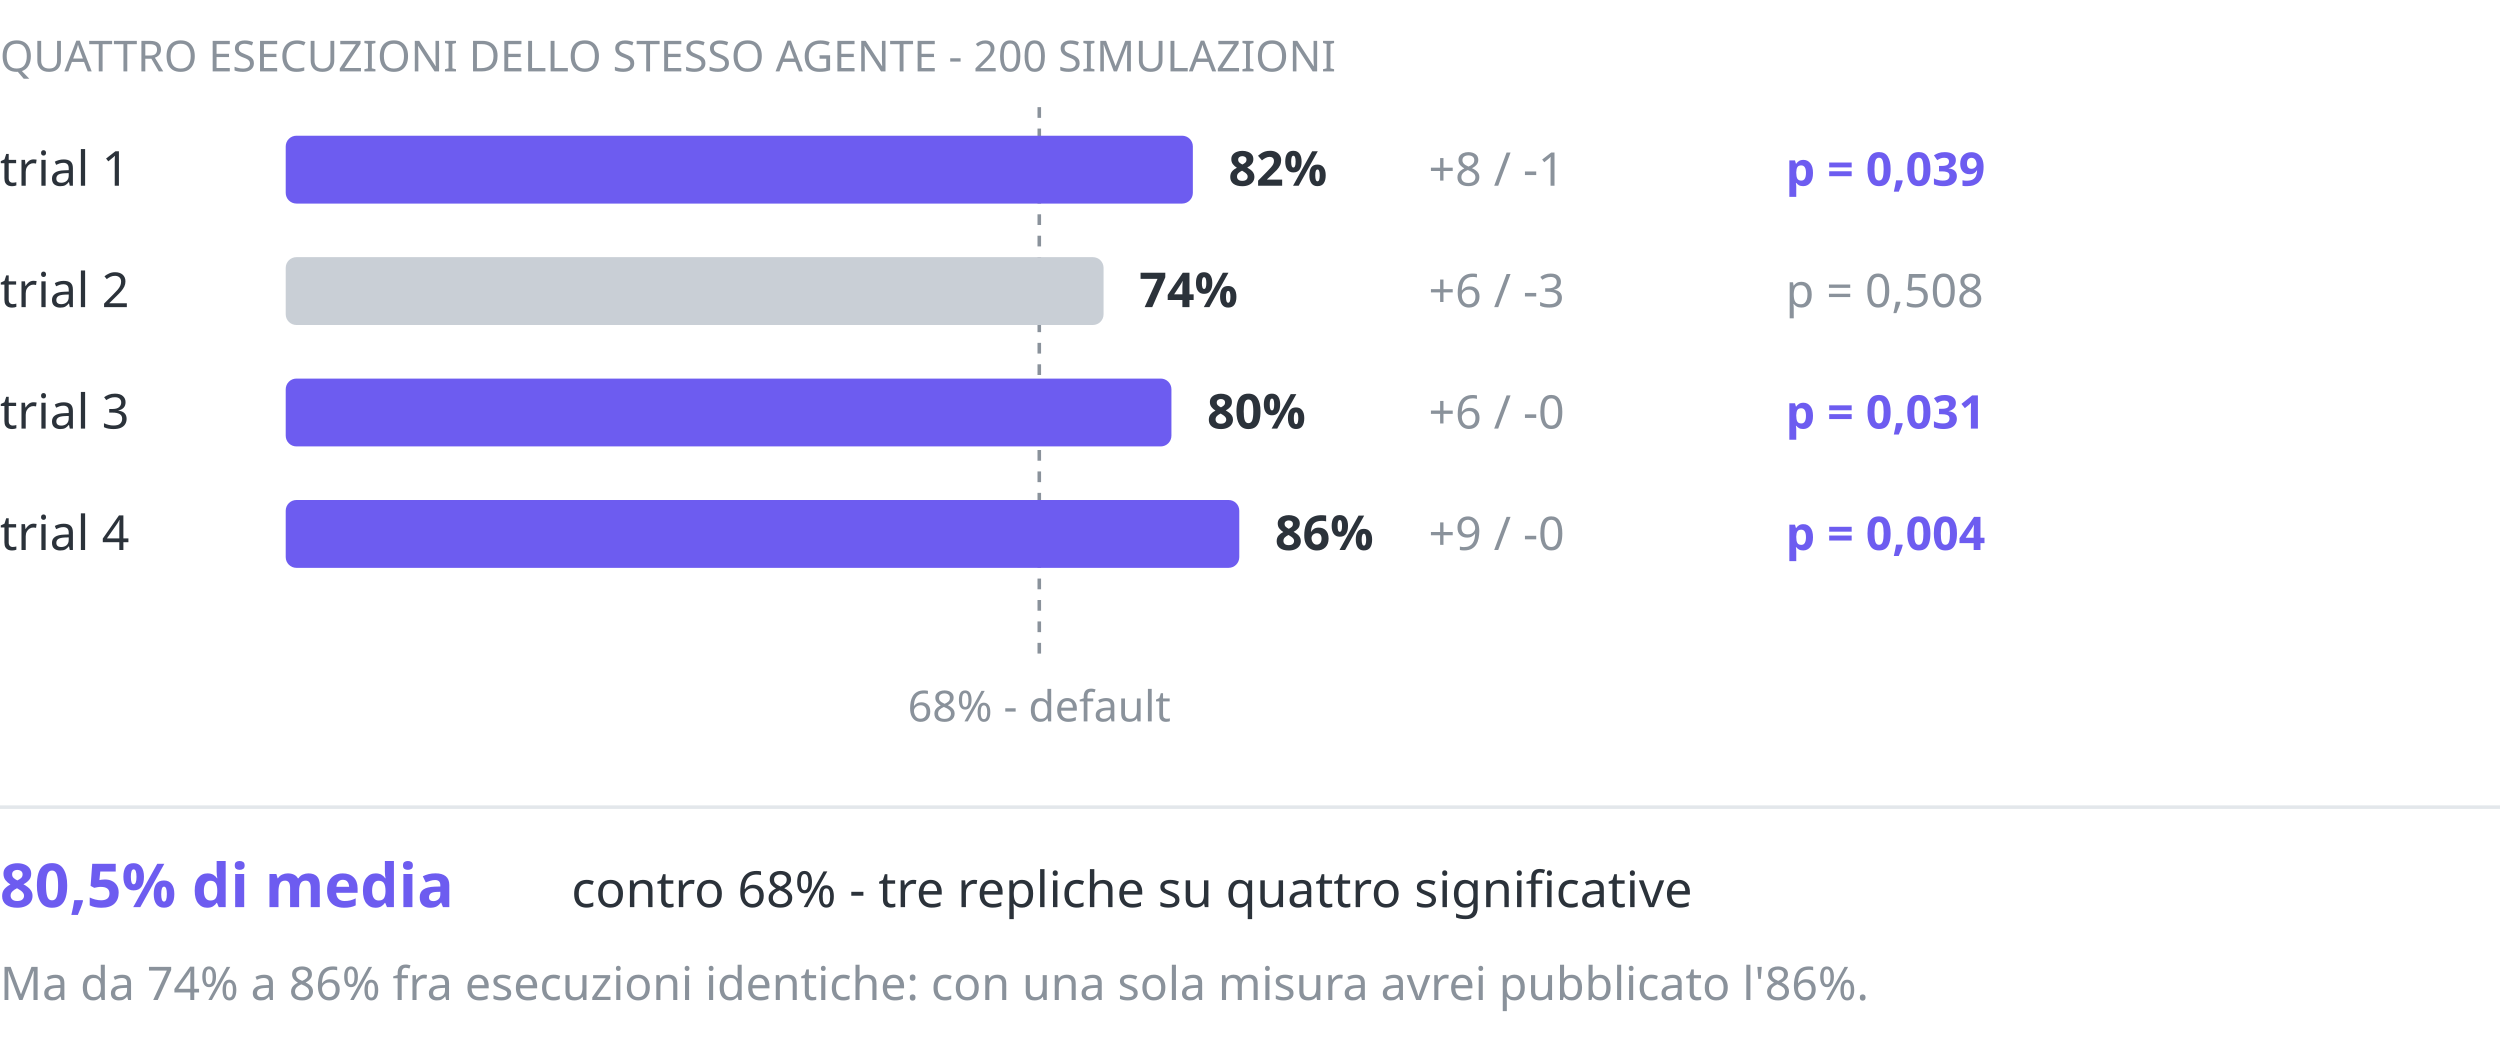
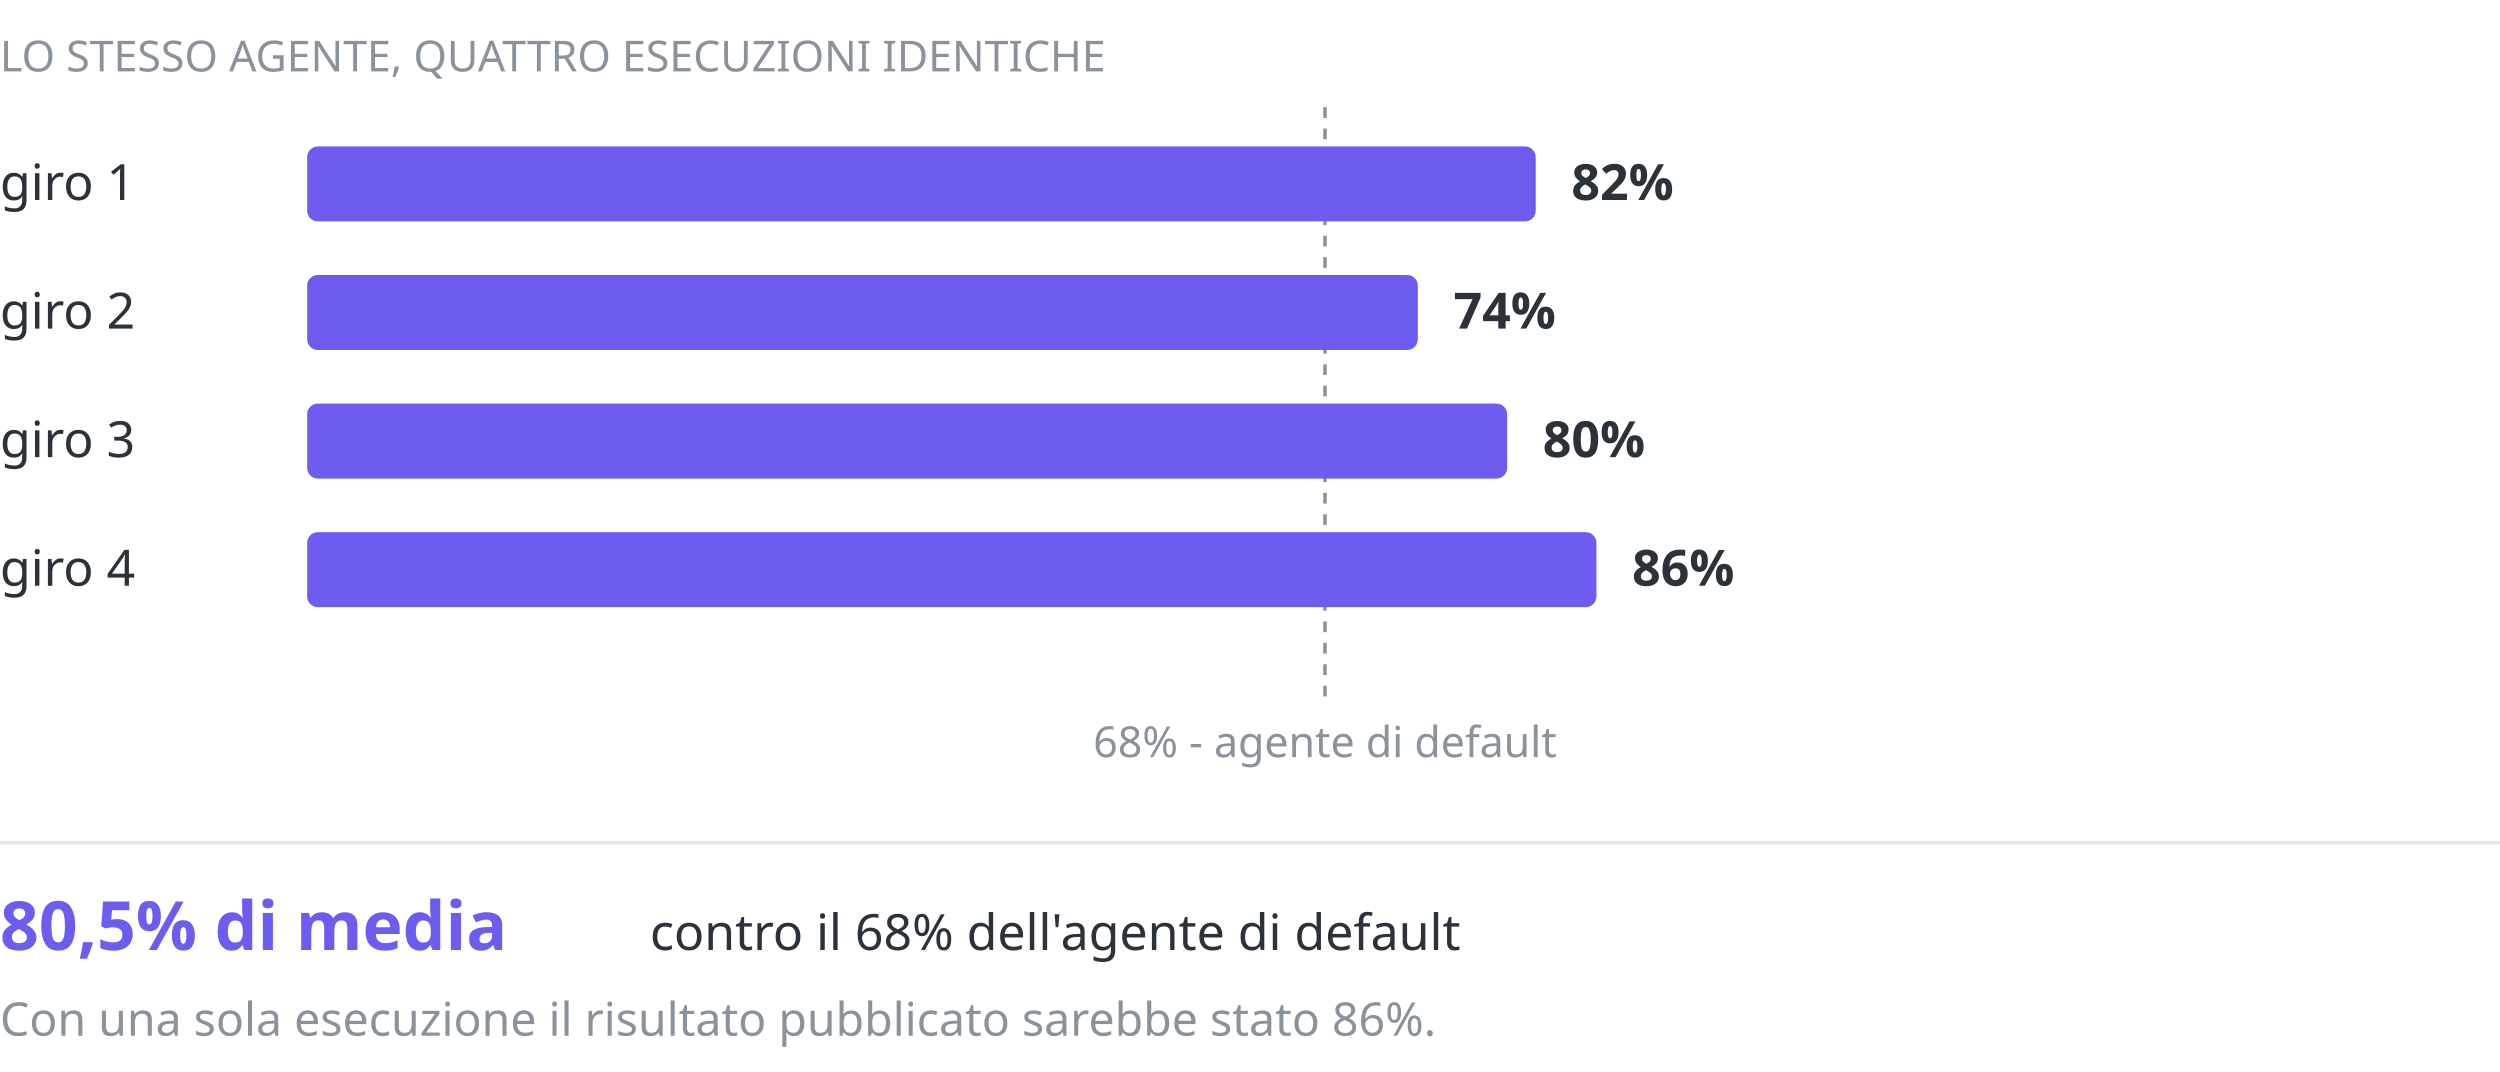
- <svg xmlns="http://www.w3.org/2000/svg" viewBox="0 0 700 292" font-family="system-ui,sans-serif">
-   <text x="0" y="20" font-size="12" fill="#8a929b">QUATTRO ESECUZIONI DELLO STESSO AGENTE - 200 SIMULAZIONI</text>
-   <line x1="291" y1="30" x2="291" y2="186" stroke="#8a929b" stroke-width="1" stroke-dasharray="3 3" />
-   <text x="291" y="202" text-anchor="middle" font-size="12" fill="#8a929b">68% - default</text>
-   <text x="0" y="52" font-size="13.5" fill="#2b323a">trial 1</text>
-   <rect x="80" y="38" width="254" height="19" rx="3" fill="#6d5cf0" />
-   <text x="344" y="52" font-size="13.5" font-weight="700" fill="#2b323a">82%</text>
-   <text x="400" y="52" font-size="13" fill="#8a929b">+8 / -1</text>
-   <text x="500" y="52" font-size="13" font-weight="700" fill="#6d5cf0">p = 0,039</text>
-   <text x="0" y="86" font-size="13.5" fill="#2b323a">trial 2</text>
-   <rect x="80" y="72" width="229" height="19" rx="3" fill="#c9cfd6" />
-   <text x="319" y="86" font-size="13.5" font-weight="700" fill="#2b323a">74%</text>
-   <text x="400" y="86" font-size="13" fill="#8a929b">+6 / -3</text>
-   <text x="500" y="86" font-size="13" font-weight="400" fill="#8a929b">p = 0,508</text>
-   <text x="0" y="120" font-size="13.5" fill="#2b323a">trial 3</text>
-   <rect x="80" y="106" width="248" height="19" rx="3" fill="#6d5cf0" />
-   <text x="338" y="120" font-size="13.5" font-weight="700" fill="#2b323a">80%</text>
-   <text x="400" y="120" font-size="13" fill="#8a929b">+6 / -0</text>
-   <text x="500" y="120" font-size="13" font-weight="700" fill="#6d5cf0">p = 0,031</text>
-   <text x="0" y="154" font-size="13.5" fill="#2b323a">trial 4</text>
-   <rect x="80" y="140" width="267" height="19" rx="3" fill="#6d5cf0" />
-   <text x="357" y="154" font-size="13.5" font-weight="700" fill="#2b323a">86%</text>
-   <text x="400" y="154" font-size="13" fill="#8a929b">+9 / -0</text>
-   <text x="500" y="154" font-size="13" font-weight="700" fill="#6d5cf0">p = 0,004</text>
-   <line x1="0" y1="226" x2="700" y2="226" stroke="#e3e7eb" />
-   <text x="0" y="254" font-size="17" font-weight="700" fill="#6d5cf0">80,5% di media</text>
-   <text x="160" y="254" font-size="14" fill="#2b323a">contro 68% - tre repliche su quattro significative</text>
-   <text x="0" y="280" font-size="13" fill="#8a929b">Ma da 74% a 86% fra esecuzioni identiche: con una sola misura avrei pubblicato l'86%.</text>
+ <svg xmlns="http://www.w3.org/2000/svg" viewBox="0 0 700 300" font-family="system-ui,sans-serif">
+   <text x="0" y="20" font-size="12" fill="#8a929b">LO STESSO AGENTE, QUATTRO ESECUZIONI IDENTICHE</text>
+   <line x1="371" y1="30" x2="371" y2="196" stroke="#8a929b" stroke-width="1" stroke-dasharray="3 3" />
+   <text x="371" y="212" text-anchor="middle" font-size="12" fill="#8a929b">68% - agente di default</text>
+   <text x="0" y="56" font-size="14" fill="#2b323a">giro 1</text>
+   <rect x="86" y="41" width="344" height="21" rx="3" fill="#6d5cf0" />
+   <text x="440" y="56" font-size="14" font-weight="700" fill="#2b323a">82%</text>
+   <text x="0" y="92" font-size="14" fill="#2b323a">giro 2</text>
+   <rect x="86" y="77" width="311" height="21" rx="3" fill="#6d5cf0" />
+   <text x="407" y="92" font-size="14" font-weight="700" fill="#2b323a">74%</text>
+   <text x="0" y="128" font-size="14" fill="#2b323a">giro 3</text>
+   <rect x="86" y="113" width="336" height="21" rx="3" fill="#6d5cf0" />
+   <text x="432" y="128" font-size="14" font-weight="700" fill="#2b323a">80%</text>
+   <text x="0" y="164" font-size="14" fill="#2b323a">giro 4</text>
+   <rect x="86" y="149" width="361" height="21" rx="3" fill="#6d5cf0" />
+   <text x="457" y="164" font-size="14" font-weight="700" fill="#2b323a">86%</text>
+   <line x1="0" y1="236" x2="700" y2="236" stroke="#e3e7eb" />
+   <text x="0" y="266" font-size="19" font-weight="700" fill="#6d5cf0">80,5% di media</text>
+   <text x="182" y="266" font-size="14" fill="#2b323a">contro il 68% dell'agente di default</text>
+   <text x="0" y="290" font-size="13" fill="#8a929b">Con una sola esecuzione il risultato pubblicato sarebbe stato 86%.</text>
</svg>
